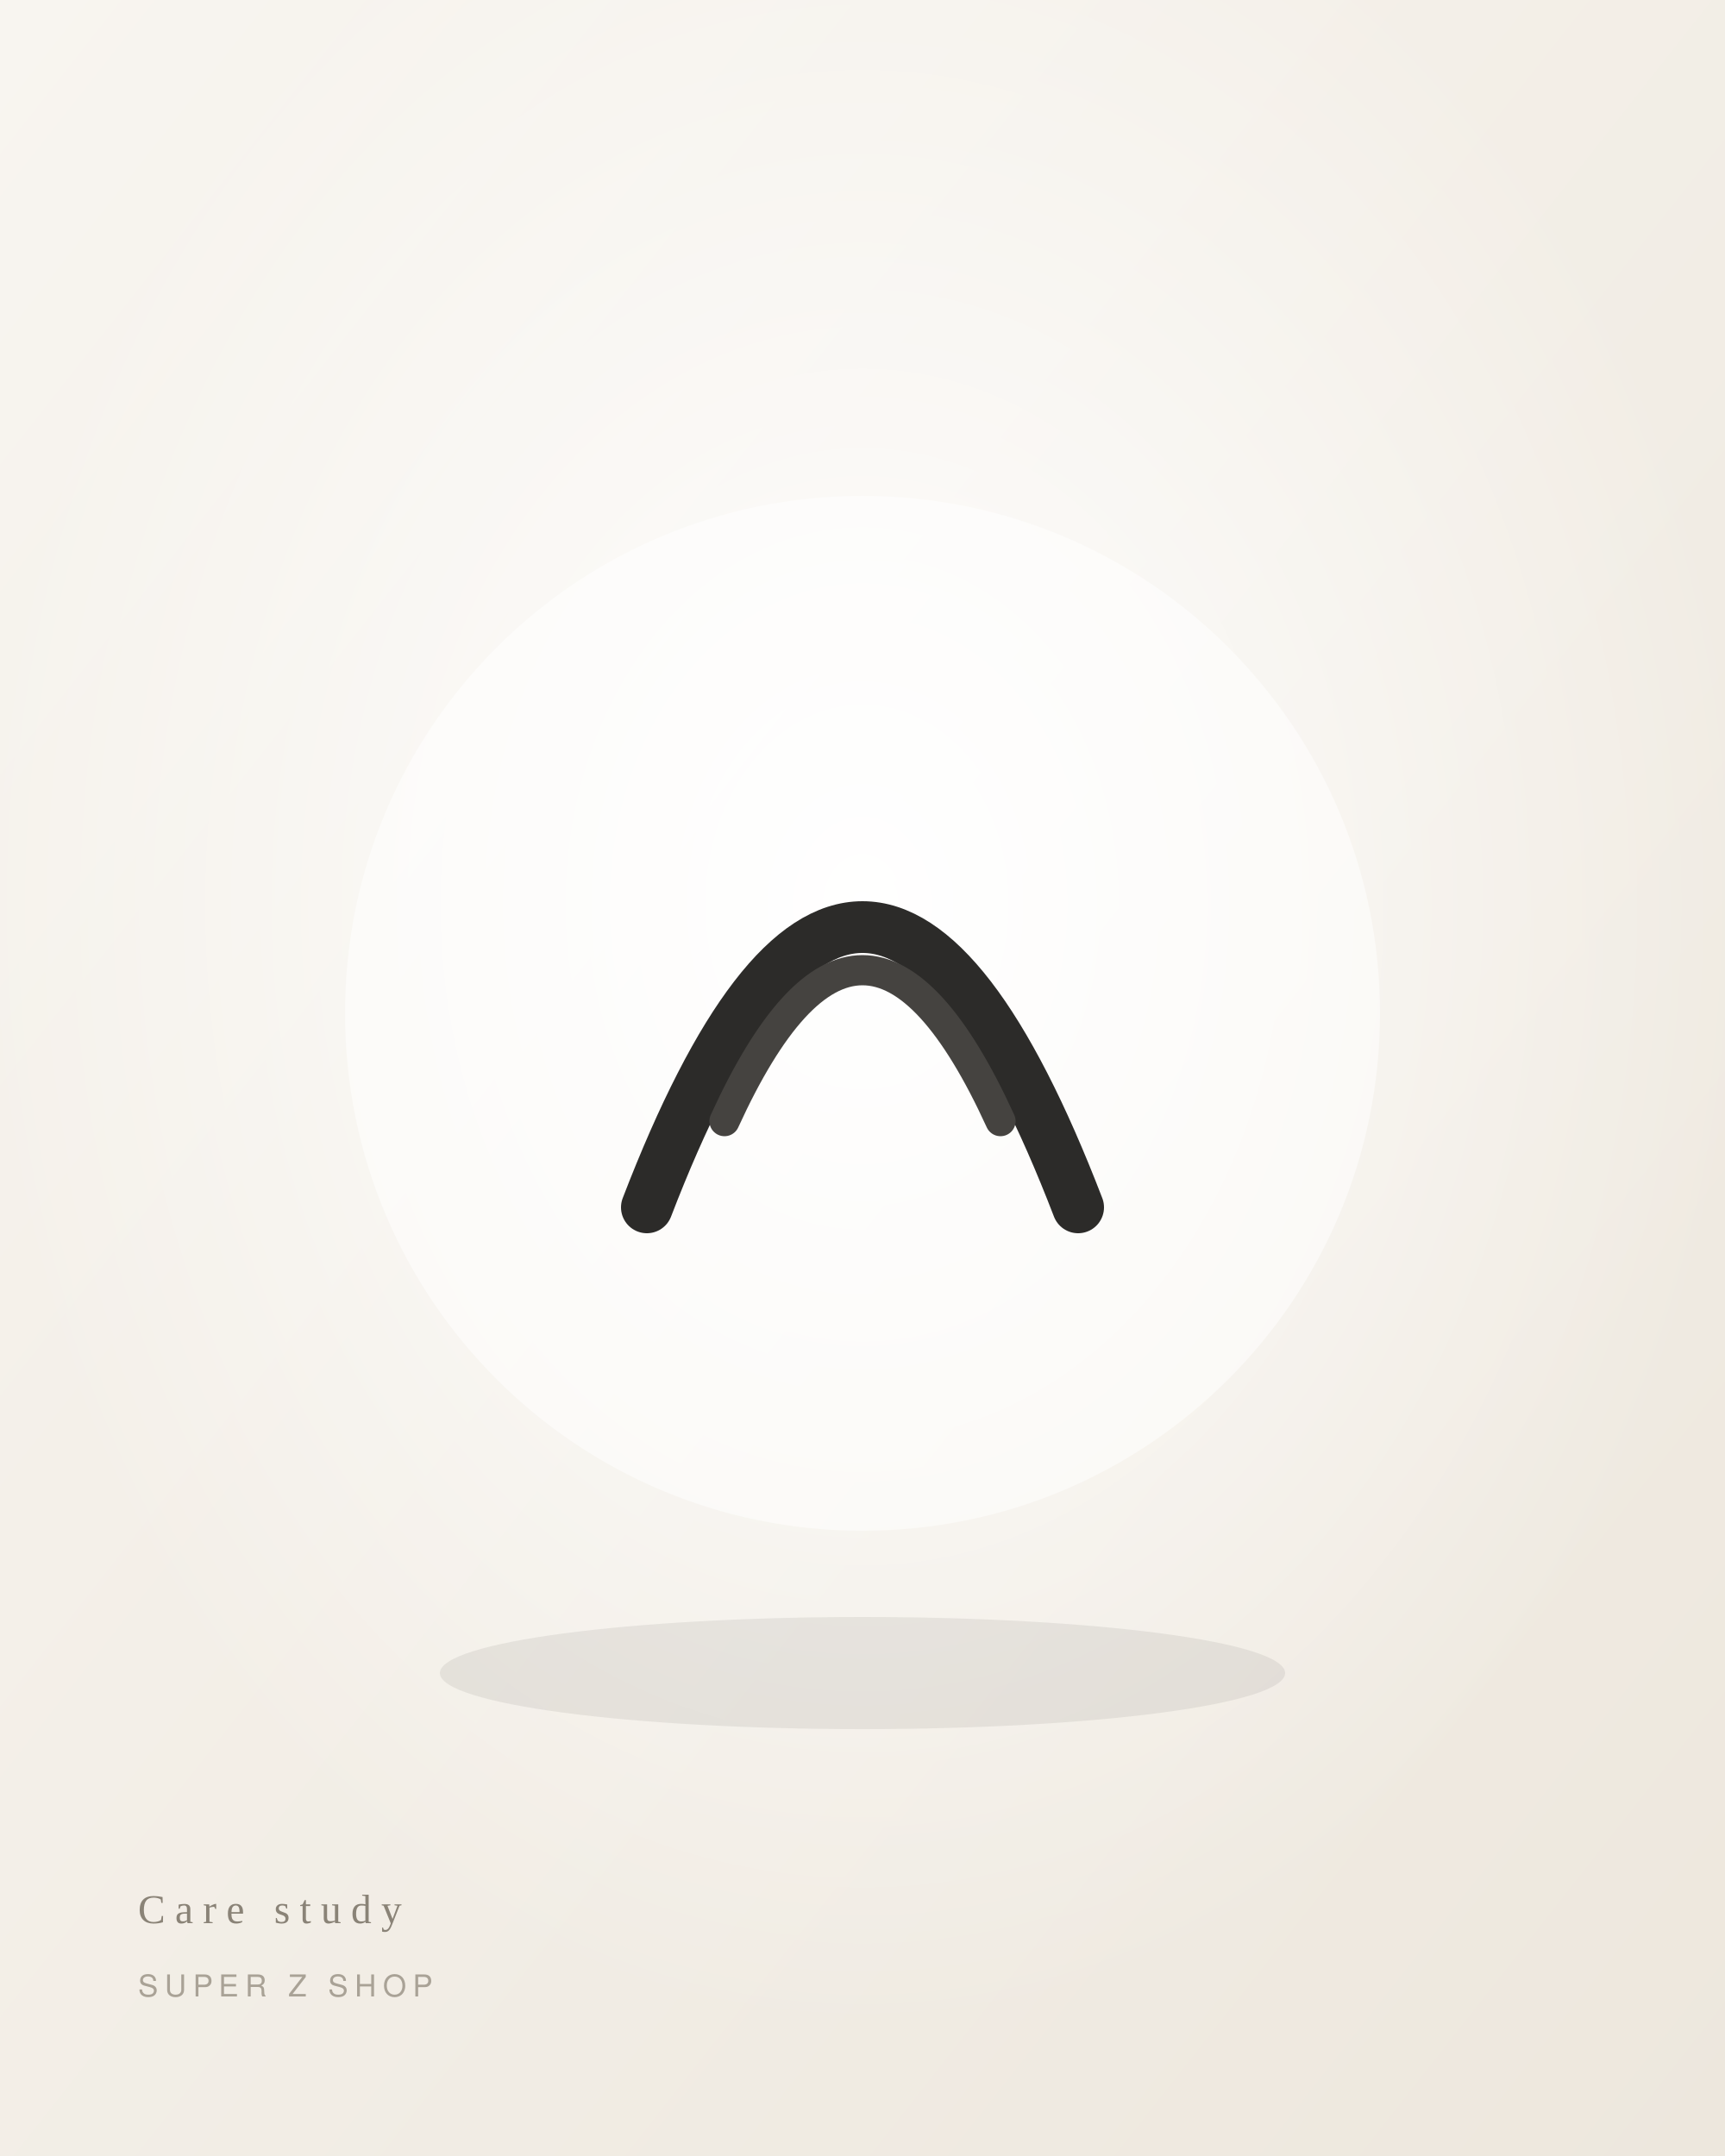
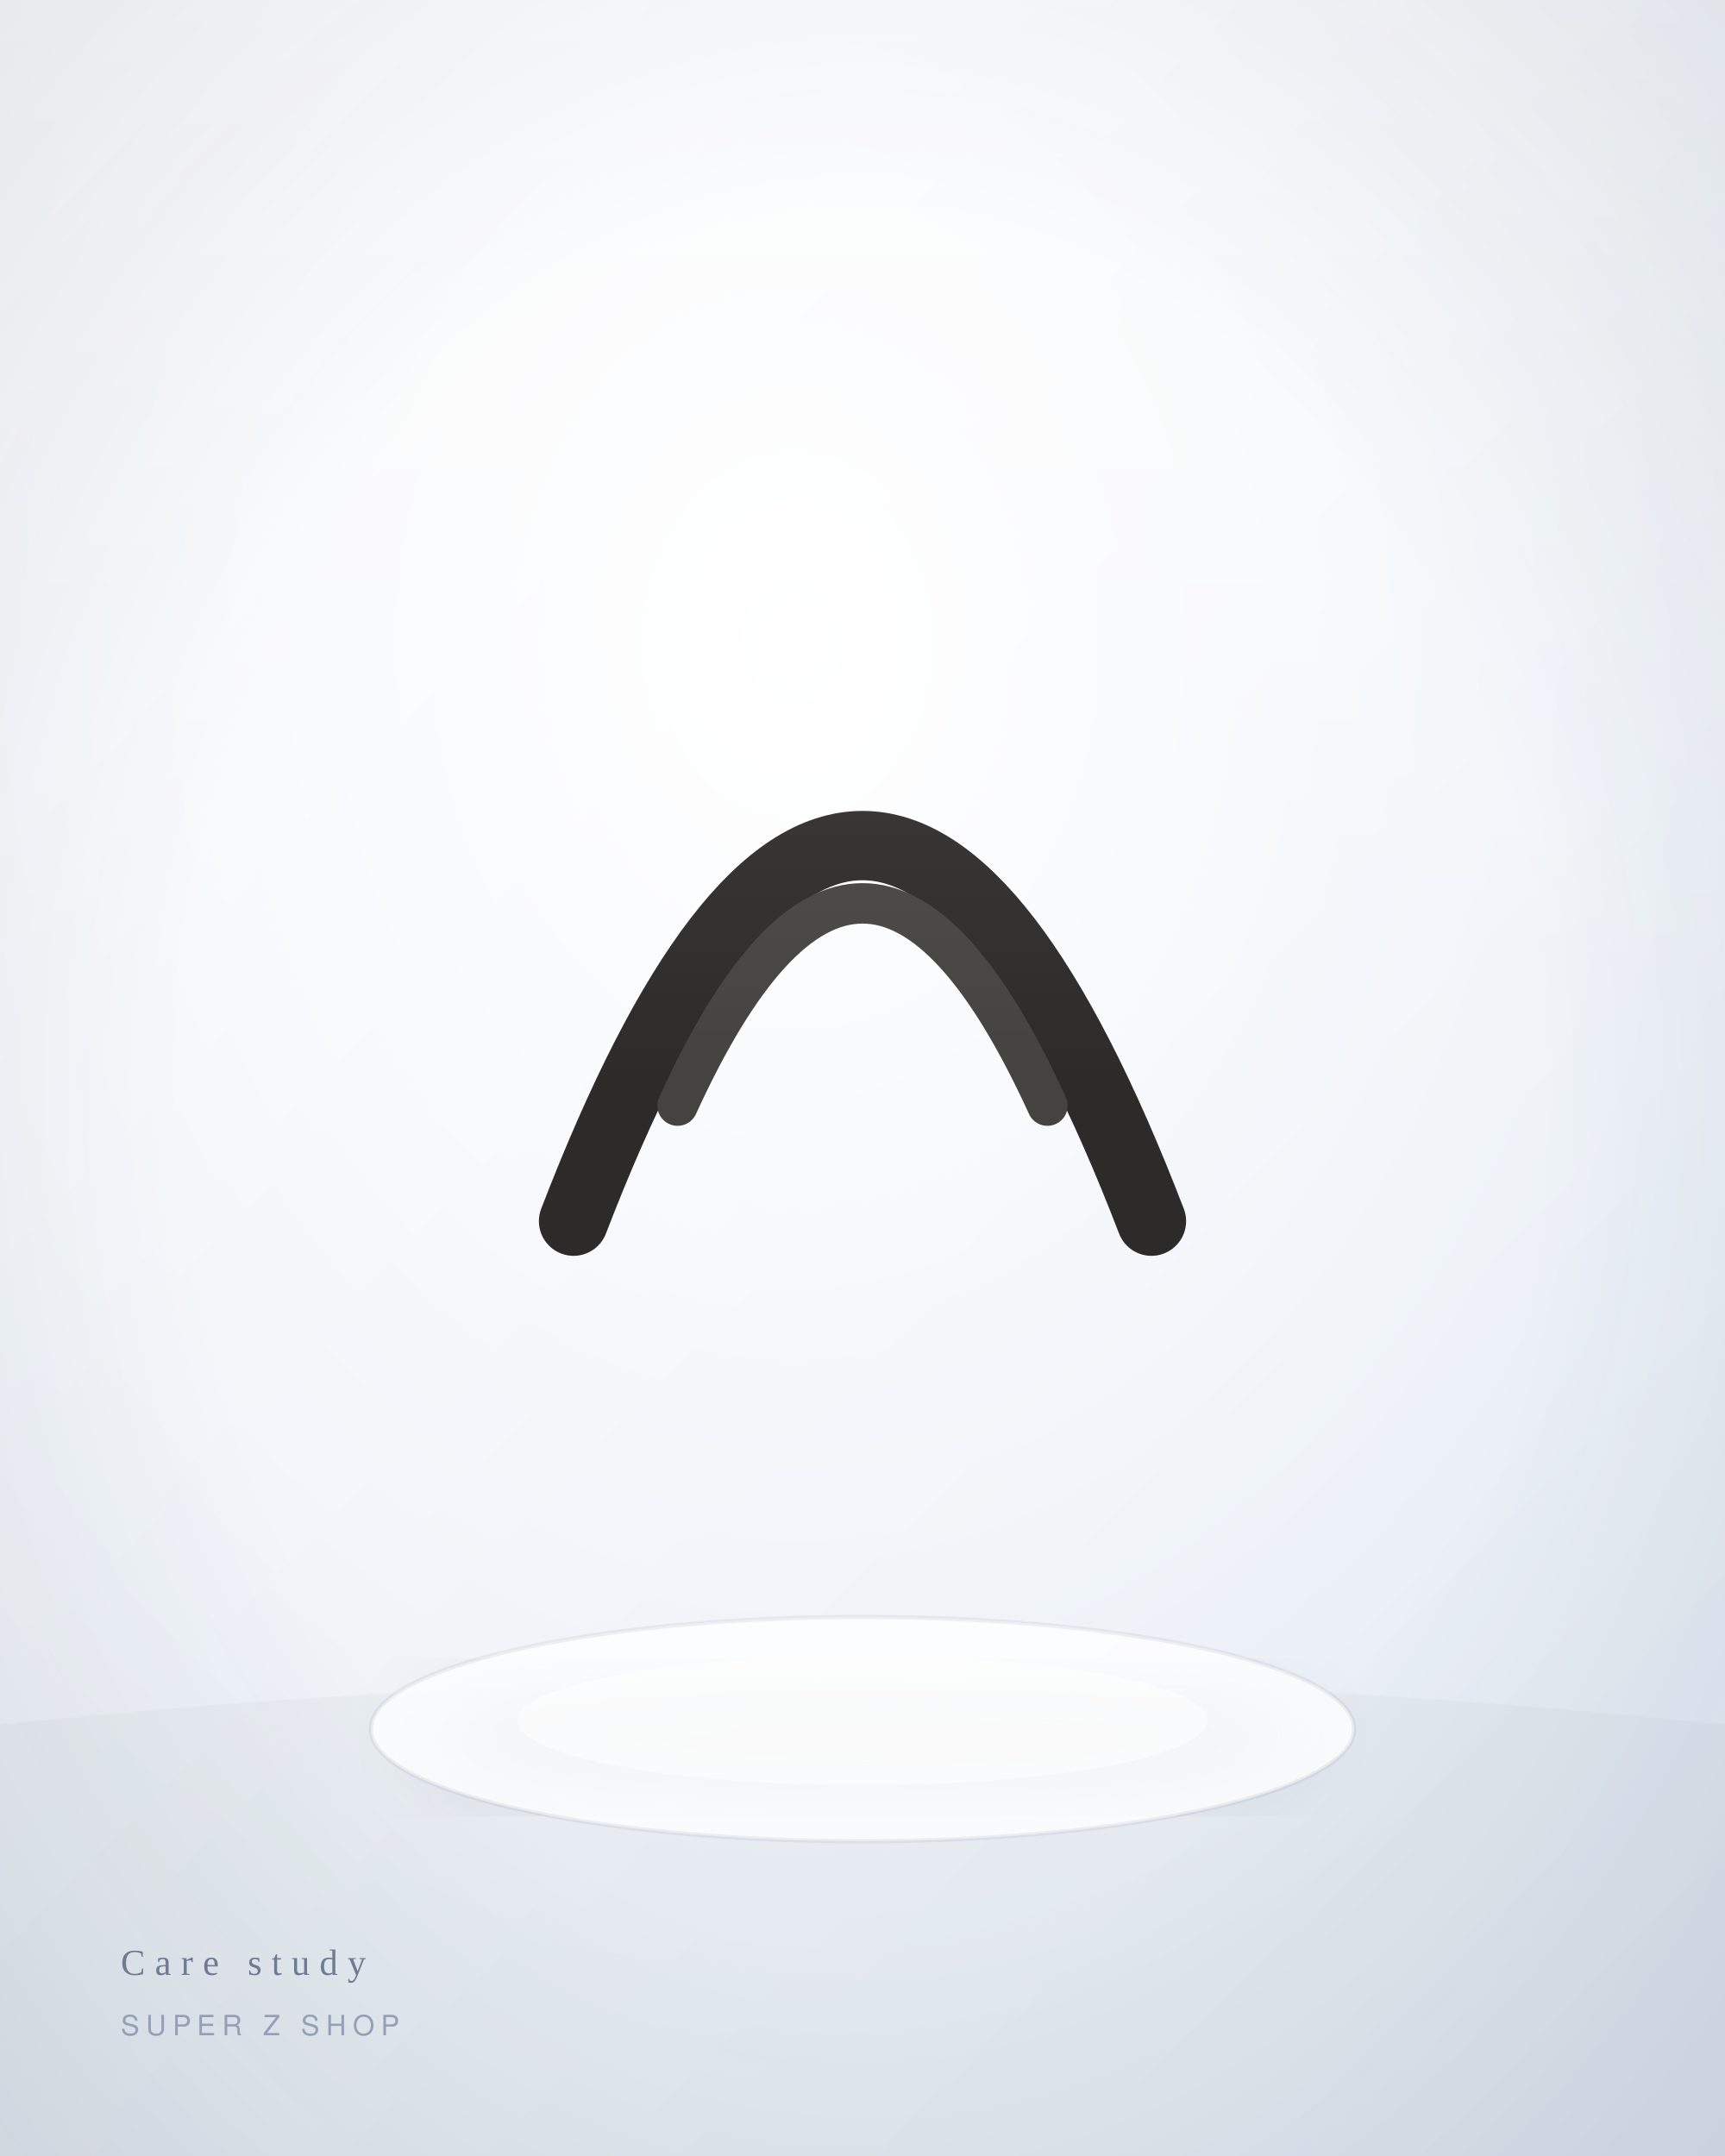
<svg xmlns="http://www.w3.org/2000/svg" viewBox="0 0 800 1000" width="800" height="1000" role="img" aria-label="Compact Travel Hair Dryer — studio illustration">
  <defs>
-     <linearGradient id="bg" x1="0" y1="0" x2="1" y2="1">
-       <stop offset="0" stop-color="#F8F5F0" />
-       <stop offset="1" stop-color="#EDE7DD" />
+     <linearGradient id="bg" x1="0.1" y1="0" x2="0.9" y2="1">
+       <stop offset="0" stop-color="#F6F8FB" />
+       <stop offset="1" stop-color="#E4EBF4" />
    </linearGradient>
-     <radialGradient id="glow" cx="50%" cy="42%" r="52%">
-       <stop offset="0" stop-color="#FFFFFF" stop-opacity=".95" />
+     <radialGradient id="spot" cx="46%" cy="30%" r="66%">
+       <stop offset="0" stop-color="#FFFFFF" stop-opacity="1" />
+       <stop offset="0.55" stop-color="#FFFFFF" stop-opacity=".45" />
      <stop offset="1" stop-color="#FFFFFF" stop-opacity="0" />
    </radialGradient>
+     <radialGradient id="vig" cx="50%" cy="50%" r="72%">
+       <stop offset="0.55" stop-color="#0B1B33" stop-opacity="0" />
+       <stop offset="1" stop-color="#0B1B33" stop-opacity=".10" />
+     </radialGradient>
+     <linearGradient id="sheen" x1="0" y1="0" x2="0" y2="1">
+       <stop offset="0" stop-color="#FFFFFF" stop-opacity=".22" />
+       <stop offset="0.5" stop-color="#FFFFFF" stop-opacity="0" />
+     </linearGradient>
+     <filter id="soft" x="-20%" y="-20%" width="140%" height="140%">
+       <feGaussianBlur stdDeviation="18" />
+     </filter>
  </defs>
  <rect width="800" height="1000" fill="url(#bg)" />
-   <rect width="800" height="1000" fill="url(#glow)" />
-   <circle cx="400" cy="470" r="240" fill="#FFFFFF" opacity=".5" />
-   <ellipse cx="400" cy="776" rx="196" ry="26" fill="#000000" opacity=".07" />
-   <g>
+   <rect width="800" height="1000" fill="url(#spot)" />
+   <rect width="800" height="1000" fill="url(#vig)" />
+   <path d="M0 800 Q400 758 800 800 L800 1000 L0 1000 Z" fill="#0B1B33" opacity=".03" />
+   <ellipse cx="400" cy="806" rx="204" ry="26" fill="#0B1B33" opacity=".18" filter="url(#soft)" />
+   <ellipse cx="400" cy="802" rx="228" ry="52" fill="#FFFFFF" opacity=".8" />
+   <ellipse cx="400" cy="802" rx="228" ry="52" fill="none" stroke="#0B1B33" stroke-opacity=".06" stroke-width="2" />
+   <ellipse cx="400" cy="798" rx="160" ry="30" fill="#FFFFFF" opacity=".55" />
+   <g transform="translate(400 486) scale(1.34) translate(-400 -500)">
    <path d="M300 560 Q400 300 500 560" stroke="#2C2B29" stroke-width="24" fill="none" stroke-linecap="round" />
    <path d="M336 520 Q400 380 464 520" stroke="#454340" stroke-width="14" fill="none" stroke-linecap="round" />
  </g>
-   <text x="64" y="892" font-family="Georgia, 'Times New Roman', serif" font-size="19" letter-spacing="4.5" fill="#8A8377">Care study</text>
-   <text x="64" y="926" font-family="Helvetica, Arial, sans-serif" font-size="14" letter-spacing="3" fill="#A9A296">SUPER Z SHOP</text>
+   <rect width="800" height="1000" fill="url(#sheen)" />
+   <text x="56" y="916" font-family="Georgia, 'Times New Roman', serif" font-size="17" letter-spacing="4.5" fill="#6E7B93">Care study</text>
+   <text x="56" y="944" font-family="Helvetica, Arial, sans-serif" font-size="13" letter-spacing="3" fill="#93A0B6">SUPER Z SHOP</text>
</svg>
